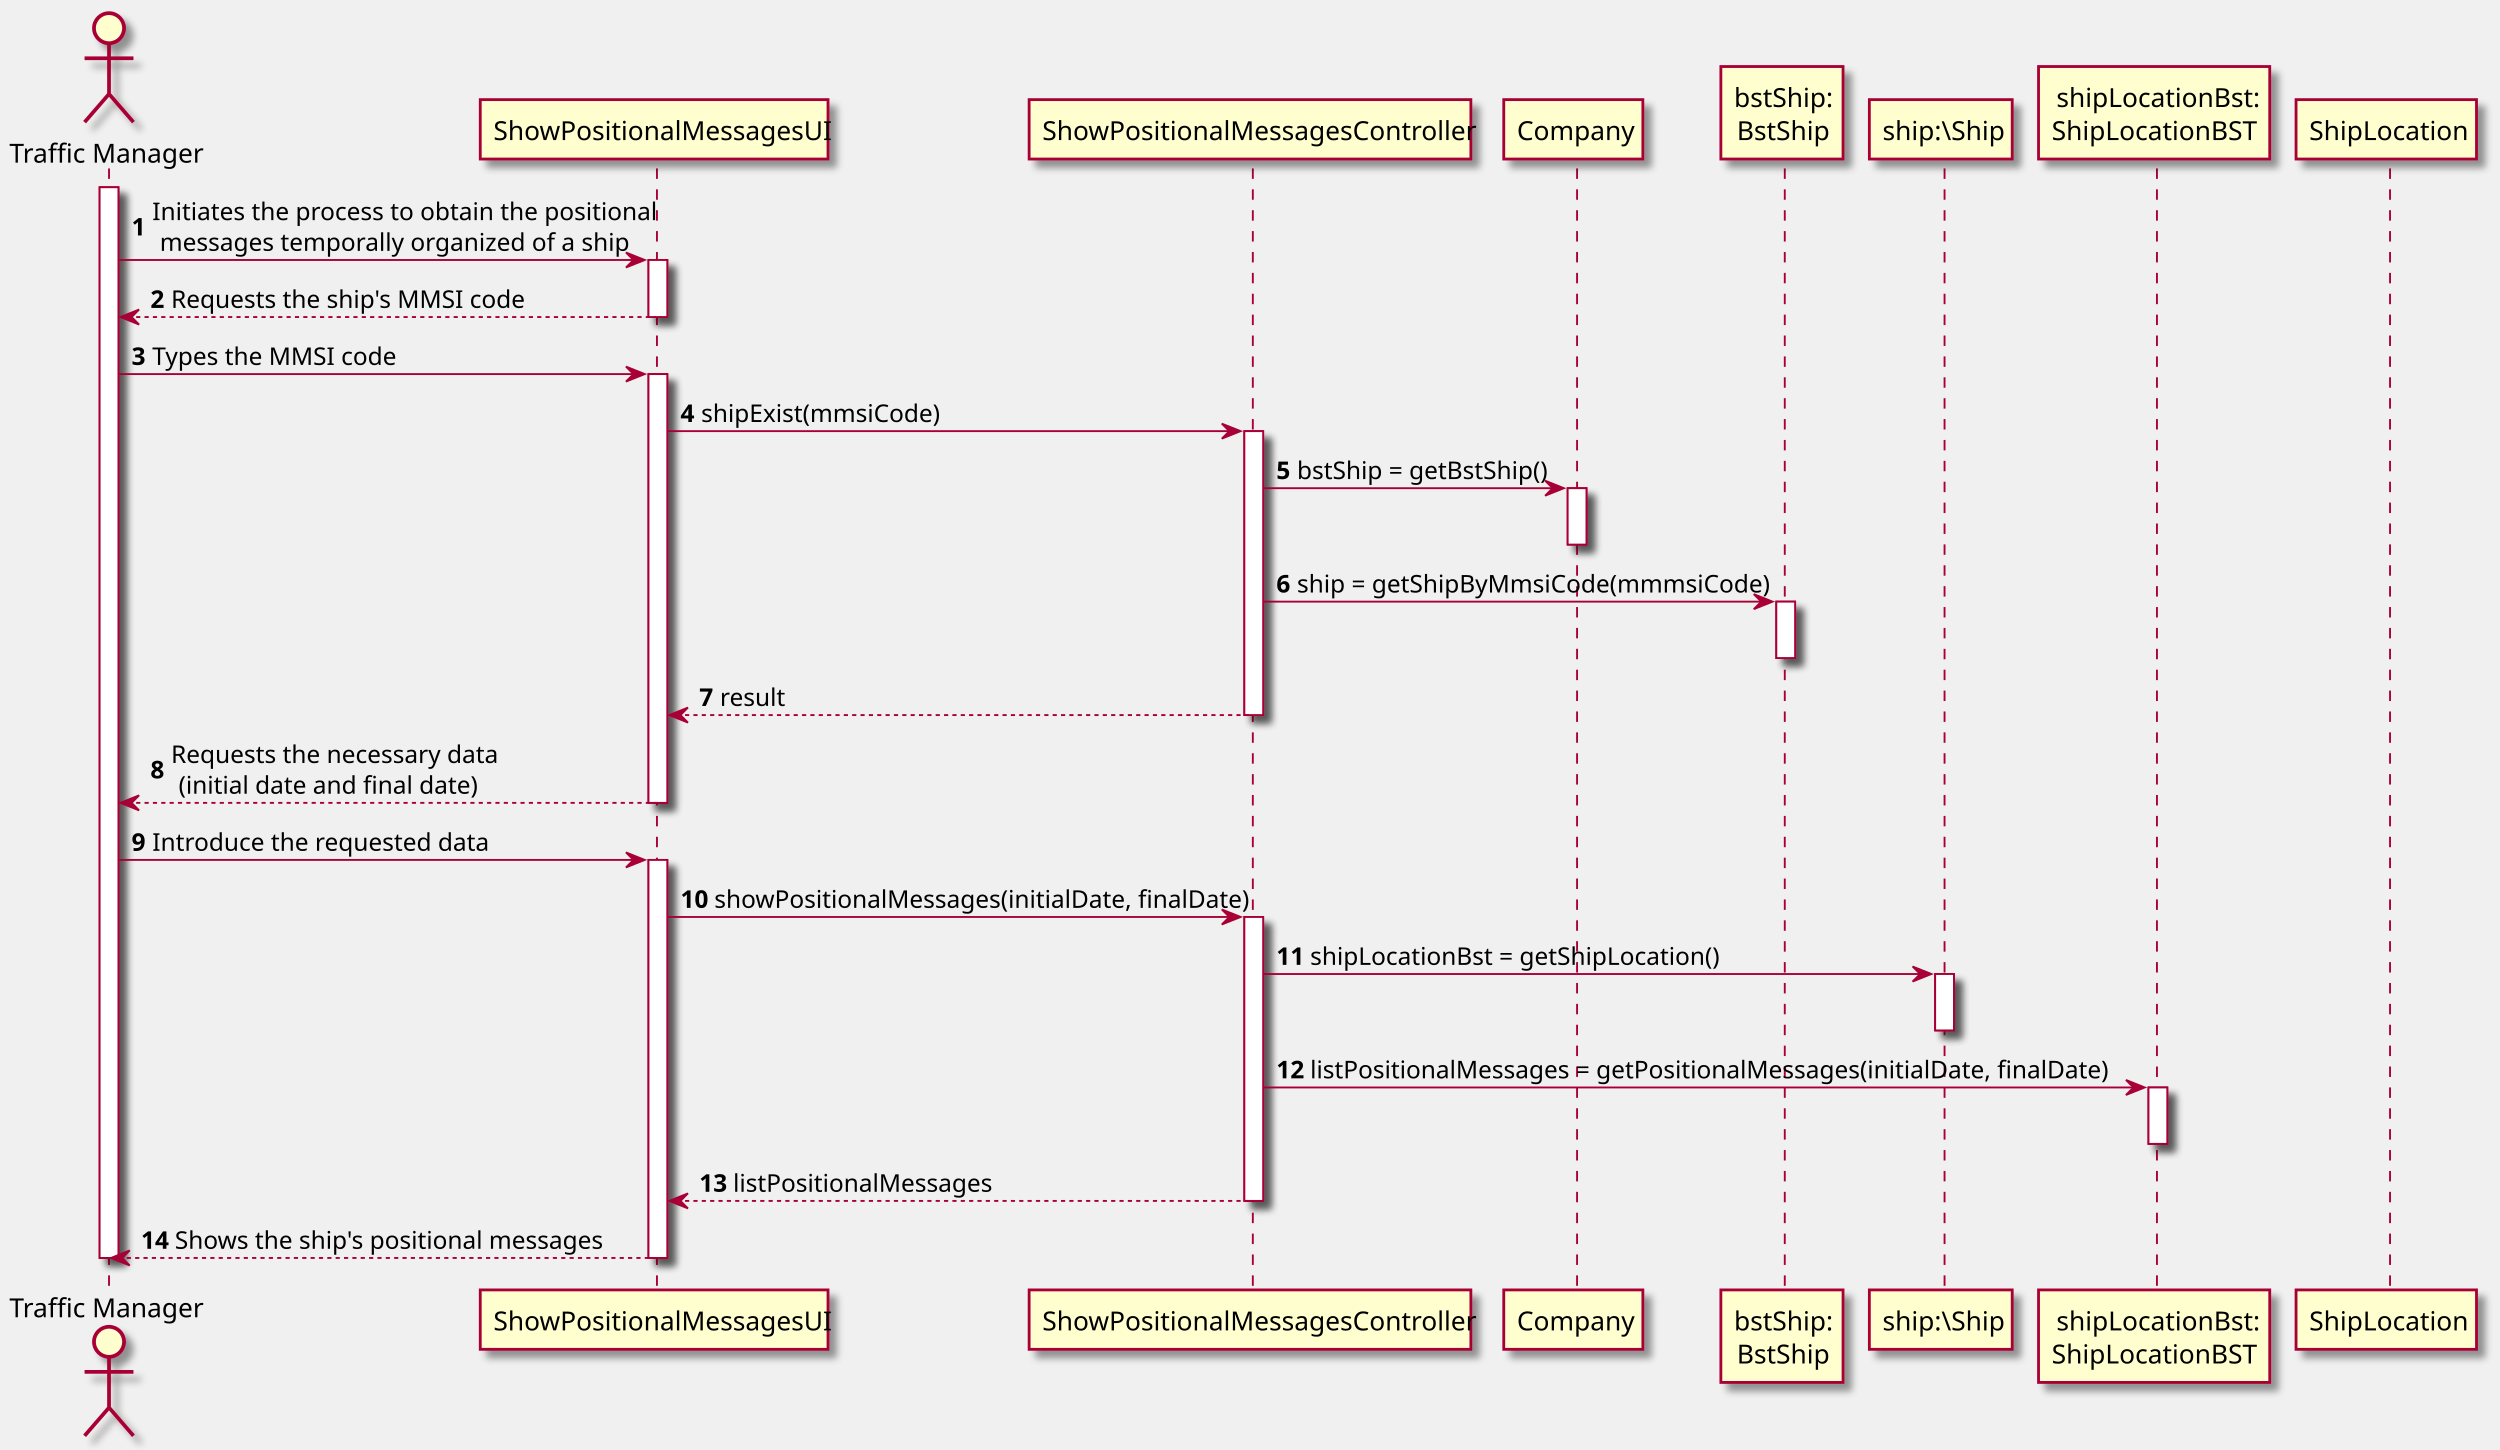
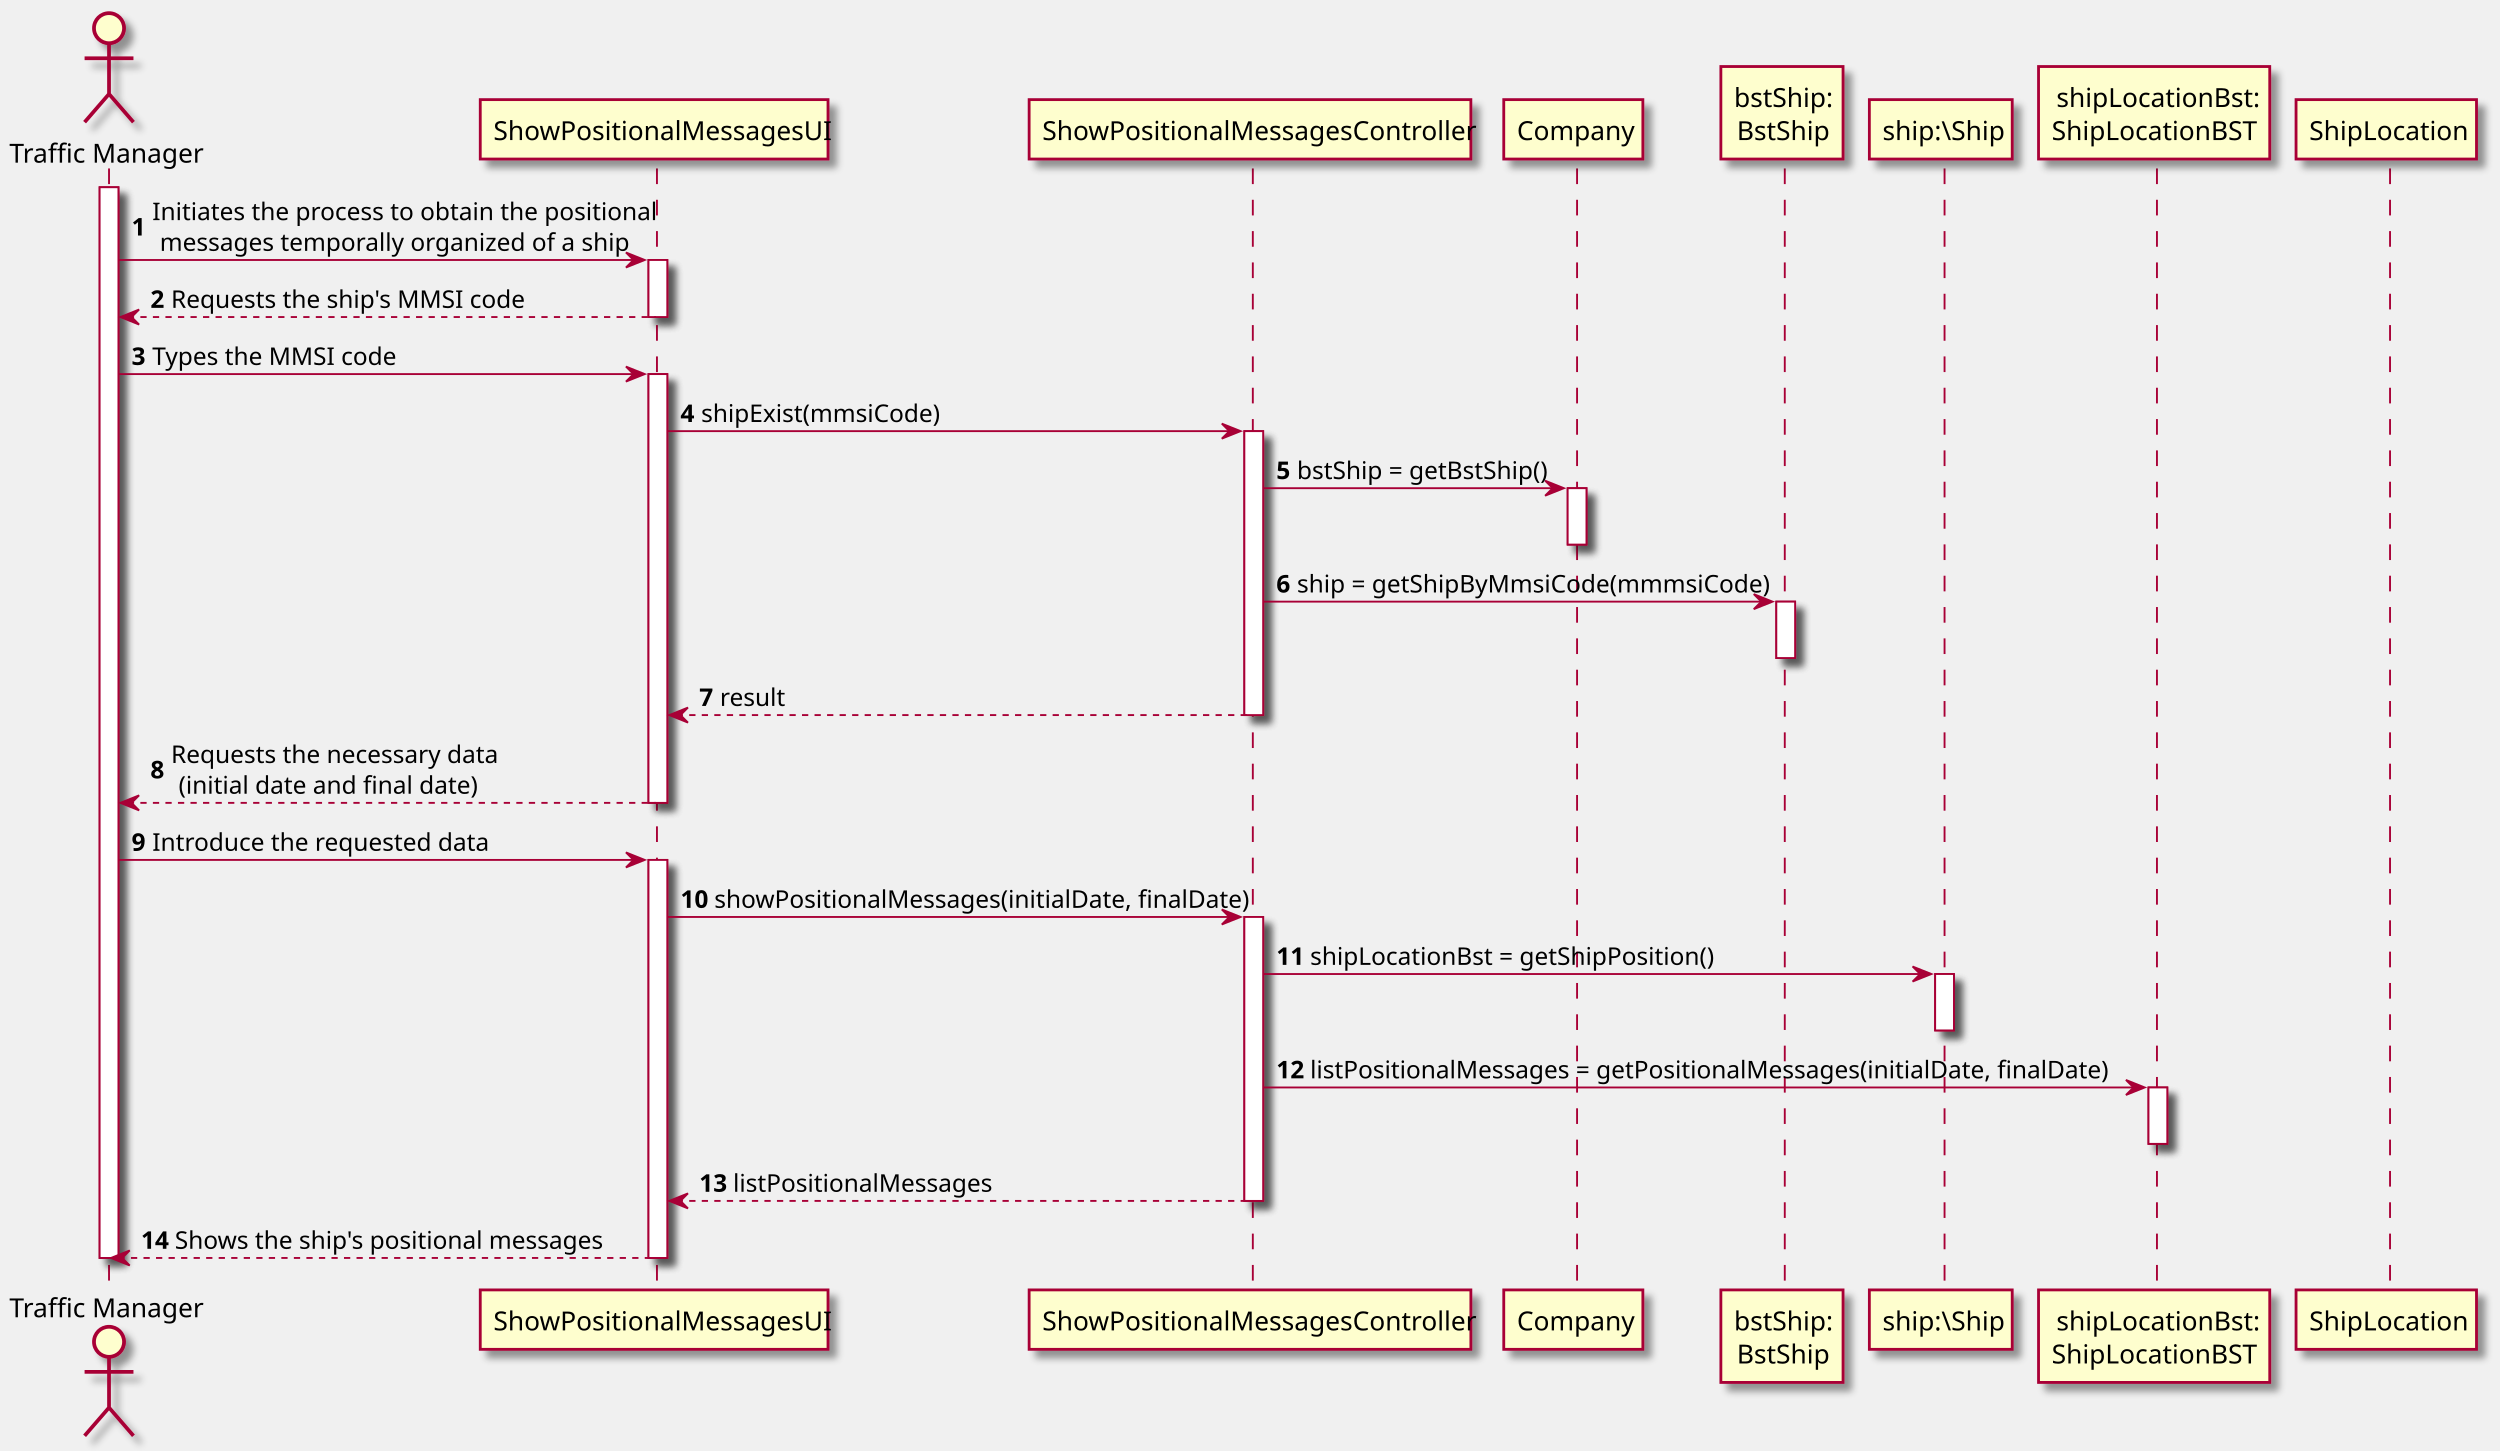
- <svg xmlns="http://www.w3.org/2000/svg" contentScriptType="application/ecmascript" contentStyleType="text/css" height="694.8px" preserveAspectRatio="none" style="width:1197px;height:694px;" version="1.1" viewBox="0 0 1197 694" width="1197.9px" zoomAndPan="magnify">
+ <svg xmlns="http://www.w3.org/2000/svg" contentScriptType="application/ecmascript" contentStyleType="text/css" height="463.2px" preserveAspectRatio="none" style="width:798px;height:463px;" version="1.1" viewBox="0 0 798 463" width="798.6px" zoomAndPan="magnify">
  <defs>
-     <filter height="300%" id="f1u9luualsua3f" width="300%" x="-1" y="-1">
-       <feGaussianBlur result="blurOut" stdDeviation="1.8" />
+     <filter height="300%" id="fjctbtsim6bz" width="300%" x="-1" y="-1">
+       <feGaussianBlur result="blurOut" stdDeviation="1.2" />
      <feColorMatrix in="blurOut" result="blurOut2" type="matrix" values="0 0 0 0 0 0 0 0 0 0 0 0 0 0 0 0 0 0 .4 0" />
-       <feOffset dx="3.6" dy="3.6" in="blurOut2" result="blurOut3" />
+       <feOffset dx="2.4" dy="2.4" in="blurOut2" result="blurOut3" />
      <feBlend in="SourceGraphic" in2="blurOut3" mode="normal" />
    </filter>
  </defs>
  <g>
-     <rect fill="#FFFFFF" filter="url(#f1u9luualsua3f)" height="512.663" style="stroke:#A80036;stroke-width:0.9;" width="9" x="47.7" y="89.648" />
-     <rect fill="#FFFFFF" filter="url(#f1u9luualsua3f)" height="27.316" style="stroke:#A80036;stroke-width:0.9;" width="9" x="310.5" y="124.481" />
-     <rect fill="#FFFFFF" filter="url(#f1u9luualsua3f)" height="205.298" style="stroke:#A80036;stroke-width:0.9;" width="9" x="310.5" y="179.114" />
-     <rect fill="#FFFFFF" filter="url(#f1u9luualsua3f)" height="190.582" style="stroke:#A80036;stroke-width:0.9;" width="9" x="310.5" y="411.729" />
-     <rect fill="#FFFFFF" filter="url(#f1u9luualsua3f)" height="135.949" style="stroke:#A80036;stroke-width:0.9;" width="9" x="595.8" y="206.43" />
-     <rect fill="#FFFFFF" filter="url(#f1u9luualsua3f)" height="135.949" style="stroke:#A80036;stroke-width:0.9;" width="9" x="595.8" y="439.045" />
-     <rect fill="#FFFFFF" filter="url(#f1u9luualsua3f)" height="27" style="stroke:#A80036;stroke-width:0.9;" width="9" x="750.6" y="233.747" />
-     <rect fill="#FFFFFF" filter="url(#f1u9luualsua3f)" height="27" style="stroke:#A80036;stroke-width:0.9;" width="9" x="850.5" y="288.063" />
-     <rect fill="#FFFFFF" filter="url(#f1u9luualsua3f)" height="27" style="stroke:#A80036;stroke-width:0.9;" width="9" x="926.55" y="466.362" />
-     <rect fill="#FFFFFF" filter="url(#f1u9luualsua3f)" height="27" style="stroke:#A80036;stroke-width:0.9;" width="9" x="1028.7" y="520.678" />
-     <line style="stroke:#A80036;stroke-width:0.9;stroke-dasharray:5.0,5.0;" x1="52.2" x2="52.2" y1="80.648" y2="618.511" />
-     <line style="stroke:#A80036;stroke-width:0.9;stroke-dasharray:5.0,5.0;" x1="314.55" x2="314.55" y1="80.648" y2="618.511" />
-     <line style="stroke:#A80036;stroke-width:0.9;stroke-dasharray:5.0,5.0;" x1="599.85" x2="599.85" y1="80.648" y2="618.511" />
-     <line style="stroke:#A80036;stroke-width:0.9;stroke-dasharray:5.0,5.0;" x1="755.1" x2="755.1" y1="80.648" y2="618.511" />
-     <line style="stroke:#A80036;stroke-width:0.9;stroke-dasharray:5.0,5.0;" x1="854.55" x2="854.55" y1="80.648" y2="618.511" />
-     <line style="stroke:#A80036;stroke-width:0.9;stroke-dasharray:5.0,5.0;" x1="931.05" x2="931.05" y1="80.648" y2="618.511" />
-     <line style="stroke:#A80036;stroke-width:0.9;stroke-dasharray:5.0,5.0;" x1="1032.75" x2="1032.75" y1="80.648" y2="618.511" />
-     <line style="stroke:#A80036;stroke-width:0.9;stroke-dasharray:5.0,5.0;" x1="1144.35" x2="1144.35" y1="80.648" y2="618.511" />
-     <text fill="#000000" font-family="sans-serif" font-size="12.6" lengthAdjust="spacing" textLength="90" x="4.5" y="77.88">Traffic Manager</text>
-     <ellipse cx="52.2" cy="13.5" fill="#FEFECE" filter="url(#f1u9luualsua3f)" rx="7.2" ry="7.2" style="stroke:#A80036;stroke-width:1.8;" />
-     <path d="M52.2,20.7 L52.2,45 M40.5,27.9 L63.9,27.9 M52.2,45 L40.5,58.5 M52.2,45 L63.9,58.5 " fill="none" filter="url(#f1u9luualsua3f)" style="stroke:#A80036;stroke-width:1.8;" />
-     <text fill="#000000" font-family="sans-serif" font-size="12.6" lengthAdjust="spacing" textLength="90" x="4.5" y="630.691">Traffic Manager</text>
-     <ellipse cx="52.2" cy="642.459" fill="#FEFECE" filter="url(#f1u9luualsua3f)" rx="7.2" ry="7.2" style="stroke:#A80036;stroke-width:1.8;" />
-     <path d="M52.2,649.659 L52.2,673.959 M40.5,656.859 L63.9,656.859 M52.2,673.959 L40.5,687.459 M52.2,673.959 L63.9,687.459 " fill="none" filter="url(#f1u9luualsua3f)" style="stroke:#A80036;stroke-width:1.8;" />
-     <rect fill="#FEFECE" filter="url(#f1u9luualsua3f)" height="28.448" style="stroke:#A80036;stroke-width:1.35;" width="166.5" x="229.95" y="47.7" />
-     <text fill="#000000" font-family="sans-serif" font-size="12.6" lengthAdjust="spacing" textLength="153.9" x="236.25" y="67.08">ShowPositionalMessagesUI</text>
-     <rect fill="#FEFECE" filter="url(#f1u9luualsua3f)" height="28.448" style="stroke:#A80036;stroke-width:1.35;" width="166.5" x="229.95" y="617.611" />
-     <text fill="#000000" font-family="sans-serif" font-size="12.6" lengthAdjust="spacing" textLength="153.9" x="236.25" y="636.991">ShowPositionalMessagesUI</text>
-     <rect fill="#FEFECE" filter="url(#f1u9luualsua3f)" height="28.448" style="stroke:#A80036;stroke-width:1.35;" width="211.5" x="492.75" y="47.7" />
-     <text fill="#000000" font-family="sans-serif" font-size="12.6" lengthAdjust="spacing" textLength="198.9" x="499.05" y="67.08">ShowPositionalMessagesController</text>
-     <rect fill="#FEFECE" filter="url(#f1u9luualsua3f)" height="28.448" style="stroke:#A80036;stroke-width:1.35;" width="211.5" x="492.75" y="617.611" />
-     <text fill="#000000" font-family="sans-serif" font-size="12.6" lengthAdjust="spacing" textLength="198.9" x="499.05" y="636.991">ShowPositionalMessagesController</text>
-     <rect fill="#FEFECE" filter="url(#f1u9luualsua3f)" height="28.448" style="stroke:#A80036;stroke-width:1.35;" width="66.6" x="720" y="47.7" />
-     <text fill="#000000" font-family="sans-serif" font-size="12.6" lengthAdjust="spacing" textLength="54" x="726.3" y="67.08">Company</text>
-     <rect fill="#FEFECE" filter="url(#f1u9luualsua3f)" height="28.448" style="stroke:#A80036;stroke-width:1.35;" width="66.6" x="720" y="617.611" />
-     <text fill="#000000" font-family="sans-serif" font-size="12.6" lengthAdjust="spacing" textLength="54" x="726.3" y="636.991">Company</text>
-     <rect fill="#FEFECE" filter="url(#f1u9luualsua3f)" height="44.297" style="stroke:#A80036;stroke-width:1.35;" width="58.5" x="823.95" y="31.852" />
-     <text fill="#000000" font-family="sans-serif" font-size="12.6" lengthAdjust="spacing" textLength="45.9" x="830.25" y="51.231">bstShip:</text>
-     <text fill="#000000" font-family="sans-serif" font-size="12.6" lengthAdjust="spacing" textLength="43.2" x="831.6" y="67.08">BstShip</text>
-     <rect fill="#FEFECE" filter="url(#f1u9luualsua3f)" height="44.297" style="stroke:#A80036;stroke-width:1.35;" width="58.5" x="823.95" y="617.611" />
-     <text fill="#000000" font-family="sans-serif" font-size="12.6" lengthAdjust="spacing" textLength="45.9" x="830.25" y="636.991">bstShip:</text>
-     <text fill="#000000" font-family="sans-serif" font-size="12.6" lengthAdjust="spacing" textLength="43.2" x="831.6" y="652.839">BstShip</text>
-     <rect fill="#FEFECE" filter="url(#f1u9luualsua3f)" height="28.448" style="stroke:#A80036;stroke-width:1.35;" width="68.4" x="895.05" y="47.7" />
-     <text fill="#000000" font-family="sans-serif" font-size="12.6" lengthAdjust="spacing" textLength="55.8" x="901.35" y="67.08">ship:\Ship</text>
-     <rect fill="#FEFECE" filter="url(#f1u9luualsua3f)" height="28.448" style="stroke:#A80036;stroke-width:1.35;" width="68.4" x="895.05" y="617.611" />
-     <text fill="#000000" font-family="sans-serif" font-size="12.6" lengthAdjust="spacing" textLength="55.8" x="901.35" y="636.991">ship:\Ship</text>
-     <rect fill="#FEFECE" filter="url(#f1u9luualsua3f)" height="44.297" style="stroke:#A80036;stroke-width:1.35;" width="110.7" x="976.05" y="31.852" />
-     <text fill="#000000" font-family="sans-serif" font-size="12.6" lengthAdjust="spacing" textLength="93.6" x="984.6" y="51.231">shipLocationBst:</text>
-     <text fill="#000000" font-family="sans-serif" font-size="12.6" lengthAdjust="spacing" textLength="98.1" x="982.35" y="67.08">ShipLocationBST</text>
-     <rect fill="#FEFECE" filter="url(#f1u9luualsua3f)" height="44.297" style="stroke:#A80036;stroke-width:1.35;" width="110.7" x="976.05" y="617.611" />
-     <text fill="#000000" font-family="sans-serif" font-size="12.6" lengthAdjust="spacing" textLength="93.6" x="984.6" y="636.991">shipLocationBst:</text>
-     <text fill="#000000" font-family="sans-serif" font-size="12.6" lengthAdjust="spacing" textLength="98.1" x="982.35" y="652.839">ShipLocationBST</text>
-     <rect fill="#FEFECE" filter="url(#f1u9luualsua3f)" height="28.448" style="stroke:#A80036;stroke-width:1.35;" width="86.4" x="1099.35" y="47.7" />
-     <text fill="#000000" font-family="sans-serif" font-size="12.6" lengthAdjust="spacing" textLength="73.8" x="1105.65" y="67.08">ShipLocation</text>
-     <rect fill="#FEFECE" filter="url(#f1u9luualsua3f)" height="28.448" style="stroke:#A80036;stroke-width:1.35;" width="86.4" x="1099.35" y="617.611" />
-     <text fill="#000000" font-family="sans-serif" font-size="12.6" lengthAdjust="spacing" textLength="73.8" x="1105.65" y="636.991">ShipLocation</text>
-     <rect fill="#FFFFFF" filter="url(#f1u9luualsua3f)" height="512.663" style="stroke:#A80036;stroke-width:0.9;" width="9" x="47.7" y="89.648" />
-     <rect fill="#FFFFFF" filter="url(#f1u9luualsua3f)" height="27.316" style="stroke:#A80036;stroke-width:0.9;" width="9" x="310.5" y="124.481" />
-     <rect fill="#FFFFFF" filter="url(#f1u9luualsua3f)" height="205.298" style="stroke:#A80036;stroke-width:0.9;" width="9" x="310.5" y="179.114" />
-     <rect fill="#FFFFFF" filter="url(#f1u9luualsua3f)" height="190.582" style="stroke:#A80036;stroke-width:0.9;" width="9" x="310.5" y="411.729" />
-     <rect fill="#FFFFFF" filter="url(#f1u9luualsua3f)" height="135.949" style="stroke:#A80036;stroke-width:0.9;" width="9" x="595.8" y="206.43" />
-     <rect fill="#FFFFFF" filter="url(#f1u9luualsua3f)" height="135.949" style="stroke:#A80036;stroke-width:0.9;" width="9" x="595.8" y="439.045" />
-     <rect fill="#FFFFFF" filter="url(#f1u9luualsua3f)" height="27" style="stroke:#A80036;stroke-width:0.9;" width="9" x="750.6" y="233.747" />
-     <rect fill="#FFFFFF" filter="url(#f1u9luualsua3f)" height="27" style="stroke:#A80036;stroke-width:0.9;" width="9" x="850.5" y="288.063" />
-     <rect fill="#FFFFFF" filter="url(#f1u9luualsua3f)" height="27" style="stroke:#A80036;stroke-width:0.9;" width="9" x="926.55" y="466.362" />
-     <rect fill="#FFFFFF" filter="url(#f1u9luualsua3f)" height="27" style="stroke:#A80036;stroke-width:0.9;" width="9" x="1028.7" y="520.678" />
-     <polygon fill="#A80036" points="299.7,120.881,308.7,124.481,299.7,128.081,303.3,124.481" style="stroke:#A80036;stroke-width:0.9;" />
-     <line style="stroke:#A80036;stroke-width:0.9;" x1="56.7" x2="305.1" y1="124.481" y2="124.481" />
-     <text fill="#000000" font-family="sans-serif" font-size="11.7" font-weight="bold" lengthAdjust="spacing" textLength="6.3" x="63" y="112.752">1</text>
-     <text fill="#000000" font-family="sans-serif" font-size="11.7" lengthAdjust="spacing" textLength="226.8" x="72.9" y="105.394">Initiates the process to obtain the positional</text>
-     <text fill="#000000" font-family="sans-serif" font-size="11.7" lengthAdjust="spacing" textLength="213.3" x="76.5" y="120.11">messages temporally organized of a ship</text>
-     <polygon fill="#A80036" points="66.6,148.198,57.6,151.798,66.6,155.398,63,151.798" style="stroke:#A80036;stroke-width:0.9;" />
-     <line style="stroke:#A80036;stroke-width:0.9;stroke-dasharray:2.0,2.0;" x1="61.2" x2="314.1" y1="151.798" y2="151.798" />
-     <text fill="#000000" font-family="sans-serif" font-size="11.7" font-weight="bold" lengthAdjust="spacing" textLength="6.3" x="72" y="147.427">2</text>
-     <text fill="#000000" font-family="sans-serif" font-size="11.7" lengthAdjust="spacing" textLength="165.6" x="81.9" y="147.427">Requests the ship's MMSI code</text>
-     <polygon fill="#A80036" points="299.7,175.514,308.7,179.114,299.7,182.714,303.3,179.114" style="stroke:#A80036;stroke-width:0.9;" />
-     <line style="stroke:#A80036;stroke-width:0.9;" x1="56.7" x2="305.1" y1="179.114" y2="179.114" />
-     <text fill="#000000" font-family="sans-serif" font-size="11.7" font-weight="bold" lengthAdjust="spacing" textLength="6.3" x="63" y="174.743">3</text>
-     <text fill="#000000" font-family="sans-serif" font-size="11.7" lengthAdjust="spacing" textLength="114.3" x="72.9" y="174.743">Types the MMSI code</text>
-     <polygon fill="#A80036" points="585,202.831,594,206.43,585,210.03,588.6,206.43" style="stroke:#A80036;stroke-width:0.9;" />
-     <line style="stroke:#A80036;stroke-width:0.9;" x1="319.5" x2="590.4" y1="206.43" y2="206.43" />
-     <text fill="#000000" font-family="sans-serif" font-size="11.7" font-weight="bold" lengthAdjust="spacing" textLength="6.3" x="325.8" y="202.06">4</text>
-     <text fill="#000000" font-family="sans-serif" font-size="11.7" lengthAdjust="spacing" textLength="111.6" x="335.7" y="202.06">shipExist(mmsiCode)</text>
-     <polygon fill="#A80036" points="739.8,230.147,748.8,233.747,739.8,237.347,743.4,233.747" style="stroke:#A80036;stroke-width:0.9;" />
-     <line style="stroke:#A80036;stroke-width:0.9;" x1="604.8" x2="745.2" y1="233.747" y2="233.747" />
-     <text fill="#000000" font-family="sans-serif" font-size="11.7" font-weight="bold" lengthAdjust="spacing" textLength="6.3" x="611.1" y="229.376">5</text>
-     <text fill="#000000" font-family="sans-serif" font-size="11.7" lengthAdjust="spacing" textLength="118.8" x="621" y="229.376">bstShip = getBstShip()</text>
-     <polygon fill="#A80036" points="839.7,284.463,848.7,288.063,839.7,291.663,843.3,288.063" style="stroke:#A80036;stroke-width:0.9;" />
-     <line style="stroke:#A80036;stroke-width:0.9;" x1="604.8" x2="845.1" y1="288.063" y2="288.063" />
-     <text fill="#000000" font-family="sans-serif" font-size="11.7" font-weight="bold" lengthAdjust="spacing" textLength="6.3" x="611.1" y="283.692">6</text>
-     <text fill="#000000" font-family="sans-serif" font-size="11.7" lengthAdjust="spacing" textLength="218.7" x="621" y="283.692">ship = getShipByMmsiCode(mmmsiCode)</text>
-     <polygon fill="#A80036" points="329.4,338.78,320.4,342.38,329.4,345.98,325.8,342.38" style="stroke:#A80036;stroke-width:0.9;" />
-     <line style="stroke:#A80036;stroke-width:0.9;stroke-dasharray:2.0,2.0;" x1="324" x2="599.4" y1="342.38" y2="342.38" />
-     <text fill="#000000" font-family="sans-serif" font-size="11.7" font-weight="bold" lengthAdjust="spacing" textLength="6.3" x="334.8" y="338.009">7</text>
-     <text fill="#000000" font-family="sans-serif" font-size="11.7" lengthAdjust="spacing" textLength="28.8" x="344.7" y="338.009">result</text>
-     <polygon fill="#A80036" points="66.6,380.812,57.6,384.413,66.6,388.012,63,384.413" style="stroke:#A80036;stroke-width:0.9;" />
-     <line style="stroke:#A80036;stroke-width:0.9;stroke-dasharray:2.0,2.0;" x1="61.2" x2="314.1" y1="384.413" y2="384.413" />
-     <text fill="#000000" font-family="sans-serif" font-size="11.7" font-weight="bold" lengthAdjust="spacing" textLength="6.3" x="72" y="372.683">8</text>
-     <text fill="#000000" font-family="sans-serif" font-size="11.7" lengthAdjust="spacing" textLength="153" x="81.9" y="365.325">Requests the necessary data</text>
-     <text fill="#000000" font-family="sans-serif" font-size="11.7" lengthAdjust="spacing" textLength="133.2" x="85.5" y="380.042">(initial date and final date)</text>
-     <polygon fill="#A80036" points="299.7,408.129,308.7,411.729,299.7,415.329,303.3,411.729" style="stroke:#A80036;stroke-width:0.9;" />
-     <line style="stroke:#A80036;stroke-width:0.9;" x1="56.7" x2="305.1" y1="411.729" y2="411.729" />
-     <text fill="#000000" font-family="sans-serif" font-size="11.7" font-weight="bold" lengthAdjust="spacing" textLength="6.3" x="63" y="407.358">9</text>
-     <text fill="#000000" font-family="sans-serif" font-size="11.7" lengthAdjust="spacing" textLength="148.5" x="72.9" y="407.358">Introduce the requested data</text>
-     <polygon fill="#A80036" points="585,435.445,594,439.045,585,442.645,588.6,439.045" style="stroke:#A80036;stroke-width:0.9;" />
-     <line style="stroke:#A80036;stroke-width:0.9;" x1="319.5" x2="590.4" y1="439.045" y2="439.045" />
-     <text fill="#000000" font-family="sans-serif" font-size="11.7" font-weight="bold" lengthAdjust="spacing" textLength="12.6" x="325.8" y="434.675">10</text>
-     <text fill="#000000" font-family="sans-serif" font-size="11.7" lengthAdjust="spacing" textLength="243" x="342" y="434.675">showPositionalMessages(initialDate, finalDate)</text>
-     <polygon fill="#A80036" points="915.75,462.762,924.75,466.362,915.75,469.962,919.35,466.362" style="stroke:#A80036;stroke-width:0.9;" />
-     <line style="stroke:#A80036;stroke-width:0.9;" x1="604.8" x2="921.15" y1="466.362" y2="466.362" />
-     <text fill="#000000" font-family="sans-serif" font-size="11.7" font-weight="bold" lengthAdjust="spacing" textLength="12.6" x="611.1" y="461.991">11</text>
-     <text fill="#000000" font-family="sans-serif" font-size="11.7" lengthAdjust="spacing" textLength="189" x="627.3" y="461.991">shipLocationBst = getShipLocation()</text>
-     <polygon fill="#A80036" points="1017.9,517.078,1026.9,520.678,1017.9,524.278,1021.5,520.678" style="stroke:#A80036;stroke-width:0.9;" />
-     <line style="stroke:#A80036;stroke-width:0.9;" x1="604.8" x2="1023.3" y1="520.678" y2="520.678" />
-     <text fill="#000000" font-family="sans-serif" font-size="11.7" font-weight="bold" lengthAdjust="spacing" textLength="12.6" x="611.1" y="516.307">12</text>
-     <text fill="#000000" font-family="sans-serif" font-size="11.7" lengthAdjust="spacing" textLength="367.2" x="627.3" y="516.307">listPositionalMessages = getPositionalMessages(initialDate, finalDate)</text>
-     <polygon fill="#A80036" points="329.4,571.394,320.4,574.995,329.4,578.595,325.8,574.995" style="stroke:#A80036;stroke-width:0.9;" />
-     <line style="stroke:#A80036;stroke-width:0.9;stroke-dasharray:2.0,2.0;" x1="324" x2="599.4" y1="574.995" y2="574.995" />
-     <text fill="#000000" font-family="sans-serif" font-size="11.7" font-weight="bold" lengthAdjust="spacing" textLength="12.6" x="334.8" y="570.624">13</text>
-     <text fill="#000000" font-family="sans-serif" font-size="11.7" lengthAdjust="spacing" textLength="120.6" x="351" y="570.624">listPositionalMessages</text>
-     <polygon fill="#A80036" points="62.1,598.711,53.1,602.311,62.1,605.911,58.5,602.311" style="stroke:#A80036;stroke-width:0.9;" />
-     <line style="stroke:#A80036;stroke-width:0.9;stroke-dasharray:2.0,2.0;" x1="56.7" x2="314.1" y1="602.311" y2="602.311" />
-     <text fill="#000000" font-family="sans-serif" font-size="11.7" font-weight="bold" lengthAdjust="spacing" textLength="12.6" x="67.5" y="597.94">14</text>
-     <text fill="#000000" font-family="sans-serif" font-size="11.7" lengthAdjust="spacing" textLength="198.9" x="83.7" y="597.94">Shows the ship's positional messages</text>
+     <rect fill="#FFFFFF" filter="url(#fjctbtsim6bz)" height="341.775" style="stroke:#A80036;stroke-width:0.6;" width="6" x="31.8" y="59.766" />
+     <rect fill="#FFFFFF" filter="url(#fjctbtsim6bz)" height="18.211" style="stroke:#A80036;stroke-width:0.6;" width="6" x="207" y="82.987" />
+     <rect fill="#FFFFFF" filter="url(#fjctbtsim6bz)" height="136.866" style="stroke:#A80036;stroke-width:0.6;" width="6" x="207" y="119.409" />
+     <rect fill="#FFFFFF" filter="url(#fjctbtsim6bz)" height="127.055" style="stroke:#A80036;stroke-width:0.6;" width="6" x="207" y="274.486" />
+     <rect fill="#FFFFFF" filter="url(#fjctbtsim6bz)" height="90.633" style="stroke:#A80036;stroke-width:0.6;" width="6" x="397.2" y="137.62" />
+     <rect fill="#FFFFFF" filter="url(#fjctbtsim6bz)" height="90.633" style="stroke:#A80036;stroke-width:0.6;" width="6" x="397.2" y="292.697" />
+     <rect fill="#FFFFFF" filter="url(#fjctbtsim6bz)" height="18" style="stroke:#A80036;stroke-width:0.6;" width="6" x="500.4" y="155.831" />
+     <rect fill="#FFFFFF" filter="url(#fjctbtsim6bz)" height="18" style="stroke:#A80036;stroke-width:0.6;" width="6" x="567" y="192.042" />
+     <rect fill="#FFFFFF" filter="url(#fjctbtsim6bz)" height="18" style="stroke:#A80036;stroke-width:0.6;" width="6" x="617.7" y="310.908" />
+     <rect fill="#FFFFFF" filter="url(#fjctbtsim6bz)" height="18" style="stroke:#A80036;stroke-width:0.6;" width="6" x="685.8" y="347.119" />
+     <line style="stroke:#A80036;stroke-width:0.6;stroke-dasharray:5.0,5.0;" x1="34.8" x2="34.8" y1="53.766" y2="412.341" />
+     <line style="stroke:#A80036;stroke-width:0.6;stroke-dasharray:5.0,5.0;" x1="209.7" x2="209.7" y1="53.766" y2="412.341" />
+     <line style="stroke:#A80036;stroke-width:0.6;stroke-dasharray:5.0,5.0;" x1="399.9" x2="399.9" y1="53.766" y2="412.341" />
+     <line style="stroke:#A80036;stroke-width:0.6;stroke-dasharray:5.0,5.0;" x1="503.4" x2="503.4" y1="53.766" y2="412.341" />
+     <line style="stroke:#A80036;stroke-width:0.6;stroke-dasharray:5.0,5.0;" x1="569.7" x2="569.7" y1="53.766" y2="412.341" />
+     <line style="stroke:#A80036;stroke-width:0.6;stroke-dasharray:5.0,5.0;" x1="620.7" x2="620.7" y1="53.766" y2="412.341" />
+     <line style="stroke:#A80036;stroke-width:0.6;stroke-dasharray:5.0,5.0;" x1="688.5" x2="688.5" y1="53.766" y2="412.341" />
+     <line style="stroke:#A80036;stroke-width:0.6;stroke-dasharray:5.0,5.0;" x1="762.9" x2="762.9" y1="53.766" y2="412.341" />
+     <text fill="#000000" font-family="sans-serif" font-size="8.4" lengthAdjust="spacing" textLength="60" x="3" y="51.92">Traffic Manager</text>
+     <ellipse cx="34.8" cy="9" fill="#FEFECE" filter="url(#fjctbtsim6bz)" rx="4.8" ry="4.8" style="stroke:#A80036;stroke-width:1.2;" />
+     <path d="M34.8,13.8 L34.8,30 M27,18.6 L42.6,18.6 M34.8,30 L27,39 M34.8,30 L42.6,39 " fill="none" filter="url(#fjctbtsim6bz)" style="stroke:#A80036;stroke-width:1.2;" />
+     <text fill="#000000" font-family="sans-serif" font-size="8.4" lengthAdjust="spacing" textLength="60" x="3" y="420.461">Traffic Manager</text>
+     <ellipse cx="34.8" cy="428.306" fill="#FEFECE" filter="url(#fjctbtsim6bz)" rx="4.8" ry="4.8" style="stroke:#A80036;stroke-width:1.2;" />
+     <path d="M34.8,433.106 L34.8,449.306 M27,437.906 L42.6,437.906 M34.8,449.306 L27,458.306 M34.8,449.306 L42.6,458.306 " fill="none" filter="url(#fjctbtsim6bz)" style="stroke:#A80036;stroke-width:1.2;" />
+     <rect fill="#FEFECE" filter="url(#fjctbtsim6bz)" height="18.966" style="stroke:#A80036;stroke-width:0.9;" width="111" x="153.3" y="31.8" />
+     <text fill="#000000" font-family="sans-serif" font-size="8.4" lengthAdjust="spacing" textLength="102.6" x="157.5" y="44.72">ShowPositionalMessagesUI</text>
+     <rect fill="#FEFECE" filter="url(#fjctbtsim6bz)" height="18.966" style="stroke:#A80036;stroke-width:0.9;" width="111" x="153.3" y="411.741" />
+     <text fill="#000000" font-family="sans-serif" font-size="8.4" lengthAdjust="spacing" textLength="102.6" x="157.5" y="424.661">ShowPositionalMessagesUI</text>
+     <rect fill="#FEFECE" filter="url(#fjctbtsim6bz)" height="18.966" style="stroke:#A80036;stroke-width:0.9;" width="141" x="328.5" y="31.8" />
+     <text fill="#000000" font-family="sans-serif" font-size="8.4" lengthAdjust="spacing" textLength="132.6" x="332.7" y="44.72">ShowPositionalMessagesController</text>
+     <rect fill="#FEFECE" filter="url(#fjctbtsim6bz)" height="18.966" style="stroke:#A80036;stroke-width:0.9;" width="141" x="328.5" y="411.741" />
+     <text fill="#000000" font-family="sans-serif" font-size="8.4" lengthAdjust="spacing" textLength="132.6" x="332.7" y="424.661">ShowPositionalMessagesController</text>
+     <rect fill="#FEFECE" filter="url(#fjctbtsim6bz)" height="18.966" style="stroke:#A80036;stroke-width:0.9;" width="44.4" x="480" y="31.8" />
+     <text fill="#000000" font-family="sans-serif" font-size="8.4" lengthAdjust="spacing" textLength="36" x="484.2" y="44.72">Company</text>
+     <rect fill="#FEFECE" filter="url(#fjctbtsim6bz)" height="18.966" style="stroke:#A80036;stroke-width:0.9;" width="44.4" x="480" y="411.741" />
+     <text fill="#000000" font-family="sans-serif" font-size="8.4" lengthAdjust="spacing" textLength="36" x="484.2" y="424.661">Company</text>
+     <rect fill="#FEFECE" filter="url(#fjctbtsim6bz)" height="29.531" style="stroke:#A80036;stroke-width:0.9;" width="39" x="549.3" y="21.234" />
+     <text fill="#000000" font-family="sans-serif" font-size="8.4" lengthAdjust="spacing" textLength="30.6" x="553.5" y="34.154">bstShip:</text>
+     <text fill="#000000" font-family="sans-serif" font-size="8.4" lengthAdjust="spacing" textLength="28.8" x="554.4" y="44.72">BstShip</text>
+     <rect fill="#FEFECE" filter="url(#fjctbtsim6bz)" height="29.531" style="stroke:#A80036;stroke-width:0.9;" width="39" x="549.3" y="411.741" />
+     <text fill="#000000" font-family="sans-serif" font-size="8.4" lengthAdjust="spacing" textLength="30.6" x="553.5" y="424.661">bstShip:</text>
+     <text fill="#000000" font-family="sans-serif" font-size="8.4" lengthAdjust="spacing" textLength="28.8" x="554.4" y="435.226">BstShip</text>
+     <rect fill="#FEFECE" filter="url(#fjctbtsim6bz)" height="18.966" style="stroke:#A80036;stroke-width:0.9;" width="45.6" x="596.7" y="31.8" />
+     <text fill="#000000" font-family="sans-serif" font-size="8.4" lengthAdjust="spacing" textLength="37.2" x="600.9" y="44.72">ship:\Ship</text>
+     <rect fill="#FEFECE" filter="url(#fjctbtsim6bz)" height="18.966" style="stroke:#A80036;stroke-width:0.9;" width="45.6" x="596.7" y="411.741" />
+     <text fill="#000000" font-family="sans-serif" font-size="8.4" lengthAdjust="spacing" textLength="37.2" x="600.9" y="424.661">ship:\Ship</text>
+     <rect fill="#FEFECE" filter="url(#fjctbtsim6bz)" height="29.531" style="stroke:#A80036;stroke-width:0.9;" width="73.8" x="650.7" y="21.234" />
+     <text fill="#000000" font-family="sans-serif" font-size="8.4" lengthAdjust="spacing" textLength="62.4" x="656.4" y="34.154">shipLocationBst:</text>
+     <text fill="#000000" font-family="sans-serif" font-size="8.4" lengthAdjust="spacing" textLength="65.4" x="654.9" y="44.72">ShipLocationBST</text>
+     <rect fill="#FEFECE" filter="url(#fjctbtsim6bz)" height="29.531" style="stroke:#A80036;stroke-width:0.9;" width="73.8" x="650.7" y="411.741" />
+     <text fill="#000000" font-family="sans-serif" font-size="8.4" lengthAdjust="spacing" textLength="62.4" x="656.4" y="424.661">shipLocationBst:</text>
+     <text fill="#000000" font-family="sans-serif" font-size="8.4" lengthAdjust="spacing" textLength="65.4" x="654.9" y="435.226">ShipLocationBST</text>
+     <rect fill="#FEFECE" filter="url(#fjctbtsim6bz)" height="18.966" style="stroke:#A80036;stroke-width:0.9;" width="57.6" x="732.9" y="31.8" />
+     <text fill="#000000" font-family="sans-serif" font-size="8.4" lengthAdjust="spacing" textLength="49.2" x="737.1" y="44.72">ShipLocation</text>
+     <rect fill="#FEFECE" filter="url(#fjctbtsim6bz)" height="18.966" style="stroke:#A80036;stroke-width:0.9;" width="57.6" x="732.9" y="411.741" />
+     <text fill="#000000" font-family="sans-serif" font-size="8.4" lengthAdjust="spacing" textLength="49.2" x="737.1" y="424.661">ShipLocation</text>
+     <rect fill="#FFFFFF" filter="url(#fjctbtsim6bz)" height="341.775" style="stroke:#A80036;stroke-width:0.6;" width="6" x="31.8" y="59.766" />
+     <rect fill="#FFFFFF" filter="url(#fjctbtsim6bz)" height="18.211" style="stroke:#A80036;stroke-width:0.6;" width="6" x="207" y="82.987" />
+     <rect fill="#FFFFFF" filter="url(#fjctbtsim6bz)" height="136.866" style="stroke:#A80036;stroke-width:0.6;" width="6" x="207" y="119.409" />
+     <rect fill="#FFFFFF" filter="url(#fjctbtsim6bz)" height="127.055" style="stroke:#A80036;stroke-width:0.6;" width="6" x="207" y="274.486" />
+     <rect fill="#FFFFFF" filter="url(#fjctbtsim6bz)" height="90.633" style="stroke:#A80036;stroke-width:0.6;" width="6" x="397.2" y="137.62" />
+     <rect fill="#FFFFFF" filter="url(#fjctbtsim6bz)" height="90.633" style="stroke:#A80036;stroke-width:0.6;" width="6" x="397.2" y="292.697" />
+     <rect fill="#FFFFFF" filter="url(#fjctbtsim6bz)" height="18" style="stroke:#A80036;stroke-width:0.6;" width="6" x="500.4" y="155.831" />
+     <rect fill="#FFFFFF" filter="url(#fjctbtsim6bz)" height="18" style="stroke:#A80036;stroke-width:0.6;" width="6" x="567" y="192.042" />
+     <rect fill="#FFFFFF" filter="url(#fjctbtsim6bz)" height="18" style="stroke:#A80036;stroke-width:0.6;" width="6" x="617.7" y="310.908" />
+     <rect fill="#FFFFFF" filter="url(#fjctbtsim6bz)" height="18" style="stroke:#A80036;stroke-width:0.6;" width="6" x="685.8" y="347.119" />
+     <polygon fill="#A80036" points="199.8,80.588,205.8,82.987,199.8,85.388,202.2,82.987" style="stroke:#A80036;stroke-width:0.6;" />
+     <line style="stroke:#A80036;stroke-width:0.6;" x1="37.8" x2="203.4" y1="82.987" y2="82.987" />
+     <text fill="#000000" font-family="sans-serif" font-size="7.8" font-weight="bold" lengthAdjust="spacing" textLength="4.2" x="42" y="75.168">1</text>
+     <text fill="#000000" font-family="sans-serif" font-size="7.8" lengthAdjust="spacing" textLength="151.2" x="48.6" y="70.263">Initiates the process to obtain the positional</text>
+     <text fill="#000000" font-family="sans-serif" font-size="7.8" lengthAdjust="spacing" textLength="142.2" x="51" y="80.074">messages temporally organized of a ship</text>
+     <polygon fill="#A80036" points="44.4,98.798,38.4,101.198,44.4,103.598,42,101.198" style="stroke:#A80036;stroke-width:0.6;" />
+     <line style="stroke:#A80036;stroke-width:0.6;stroke-dasharray:2.0,2.0;" x1="40.8" x2="209.4" y1="101.198" y2="101.198" />
+     <text fill="#000000" font-family="sans-serif" font-size="7.8" font-weight="bold" lengthAdjust="spacing" textLength="4.2" x="48" y="98.285">2</text>
+     <text fill="#000000" font-family="sans-serif" font-size="7.8" lengthAdjust="spacing" textLength="110.4" x="54.6" y="98.285">Requests the ship's MMSI code</text>
+     <polygon fill="#A80036" points="199.8,117.009,205.8,119.409,199.8,121.809,202.2,119.409" style="stroke:#A80036;stroke-width:0.6;" />
+     <line style="stroke:#A80036;stroke-width:0.6;" x1="37.8" x2="203.4" y1="119.409" y2="119.409" />
+     <text fill="#000000" font-family="sans-serif" font-size="7.8" font-weight="bold" lengthAdjust="spacing" textLength="4.2" x="42" y="116.496">3</text>
+     <text fill="#000000" font-family="sans-serif" font-size="7.8" lengthAdjust="spacing" textLength="76.2" x="48.6" y="116.496">Types the MMSI code</text>
+     <polygon fill="#A80036" points="390,135.22,396,137.62,390,140.02,392.4,137.62" style="stroke:#A80036;stroke-width:0.6;" />
+     <line style="stroke:#A80036;stroke-width:0.6;" x1="213" x2="393.6" y1="137.62" y2="137.62" />
+     <text fill="#000000" font-family="sans-serif" font-size="7.8" font-weight="bold" lengthAdjust="spacing" textLength="4.2" x="217.2" y="134.706">4</text>
+     <text fill="#000000" font-family="sans-serif" font-size="7.8" lengthAdjust="spacing" textLength="74.4" x="223.8" y="134.706">shipExist(mmsiCode)</text>
+     <polygon fill="#A80036" points="493.2,153.431,499.2,155.831,493.2,158.231,495.6,155.831" style="stroke:#A80036;stroke-width:0.6;" />
+     <line style="stroke:#A80036;stroke-width:0.6;" x1="403.2" x2="496.8" y1="155.831" y2="155.831" />
+     <text fill="#000000" font-family="sans-serif" font-size="7.8" font-weight="bold" lengthAdjust="spacing" textLength="4.2" x="407.4" y="152.917">5</text>
+     <text fill="#000000" font-family="sans-serif" font-size="7.8" lengthAdjust="spacing" textLength="79.2" x="414" y="152.917">bstShip = getBstShip()</text>
+     <polygon fill="#A80036" points="559.8,189.642,565.8,192.042,559.8,194.442,562.2,192.042" style="stroke:#A80036;stroke-width:0.6;" />
+     <line style="stroke:#A80036;stroke-width:0.6;" x1="403.2" x2="563.4" y1="192.042" y2="192.042" />
+     <text fill="#000000" font-family="sans-serif" font-size="7.8" font-weight="bold" lengthAdjust="spacing" textLength="4.2" x="407.4" y="189.128">6</text>
+     <text fill="#000000" font-family="sans-serif" font-size="7.8" lengthAdjust="spacing" textLength="145.8" x="414" y="189.128">ship = getShipByMmsiCode(mmmsiCode)</text>
+     <polygon fill="#A80036" points="219.6,225.853,213.6,228.253,219.6,230.653,217.2,228.253" style="stroke:#A80036;stroke-width:0.6;" />
+     <line style="stroke:#A80036;stroke-width:0.6;stroke-dasharray:2.0,2.0;" x1="216" x2="399.6" y1="228.253" y2="228.253" />
+     <text fill="#000000" font-family="sans-serif" font-size="7.8" font-weight="bold" lengthAdjust="spacing" textLength="4.2" x="223.2" y="225.339">7</text>
+     <text fill="#000000" font-family="sans-serif" font-size="7.8" lengthAdjust="spacing" textLength="19.2" x="229.8" y="225.339">result</text>
+     <polygon fill="#A80036" points="44.4,253.875,38.4,256.275,44.4,258.675,42,256.275" style="stroke:#A80036;stroke-width:0.6;" />
+     <line style="stroke:#A80036;stroke-width:0.6;stroke-dasharray:2.0,2.0;" x1="40.8" x2="209.4" y1="256.275" y2="256.275" />
+     <text fill="#000000" font-family="sans-serif" font-size="7.8" font-weight="bold" lengthAdjust="spacing" textLength="4.2" x="48" y="248.456">8</text>
+     <text fill="#000000" font-family="sans-serif" font-size="7.8" lengthAdjust="spacing" textLength="102" x="54.6" y="243.55">Requests the necessary data</text>
+     <text fill="#000000" font-family="sans-serif" font-size="7.8" lengthAdjust="spacing" textLength="88.8" x="57" y="253.361">(initial date and final date)</text>
+     <polygon fill="#A80036" points="199.8,272.086,205.8,274.486,199.8,276.886,202.2,274.486" style="stroke:#A80036;stroke-width:0.6;" />
+     <line style="stroke:#A80036;stroke-width:0.6;" x1="37.8" x2="203.4" y1="274.486" y2="274.486" />
+     <text fill="#000000" font-family="sans-serif" font-size="7.8" font-weight="bold" lengthAdjust="spacing" textLength="4.2" x="42" y="271.572">9</text>
+     <text fill="#000000" font-family="sans-serif" font-size="7.8" lengthAdjust="spacing" textLength="99" x="48.6" y="271.572">Introduce the requested data</text>
+     <polygon fill="#A80036" points="390,290.297,396,292.697,390,295.097,392.4,292.697" style="stroke:#A80036;stroke-width:0.6;" />
+     <line style="stroke:#A80036;stroke-width:0.6;" x1="213" x2="393.6" y1="292.697" y2="292.697" />
+     <text fill="#000000" font-family="sans-serif" font-size="7.8" font-weight="bold" lengthAdjust="spacing" textLength="8.4" x="217.2" y="289.783">10</text>
+     <text fill="#000000" font-family="sans-serif" font-size="7.8" lengthAdjust="spacing" textLength="162" x="228" y="289.783">showPositionalMessages(initialDate, finalDate)</text>
+     <polygon fill="#A80036" points="610.5,308.508,616.5,310.908,610.5,313.308,612.9,310.908" style="stroke:#A80036;stroke-width:0.6;" />
+     <line style="stroke:#A80036;stroke-width:0.6;" x1="403.2" x2="614.1" y1="310.908" y2="310.908" />
+     <text fill="#000000" font-family="sans-serif" font-size="7.8" font-weight="bold" lengthAdjust="spacing" textLength="8.4" x="407.4" y="307.994">11</text>
+     <text fill="#000000" font-family="sans-serif" font-size="7.8" lengthAdjust="spacing" textLength="124.8" x="418.2" y="307.994">shipLocationBst = getShipPosition()</text>
+     <polygon fill="#A80036" points="678.6,344.719,684.6,347.119,678.6,349.519,681,347.119" style="stroke:#A80036;stroke-width:0.6;" />
+     <line style="stroke:#A80036;stroke-width:0.6;" x1="403.2" x2="682.2" y1="347.119" y2="347.119" />
+     <text fill="#000000" font-family="sans-serif" font-size="7.8" font-weight="bold" lengthAdjust="spacing" textLength="8.4" x="407.4" y="344.205">12</text>
+     <text fill="#000000" font-family="sans-serif" font-size="7.8" lengthAdjust="spacing" textLength="244.8" x="418.2" y="344.205">listPositionalMessages = getPositionalMessages(initialDate, finalDate)</text>
+     <polygon fill="#A80036" points="219.6,380.93,213.6,383.33,219.6,385.73,217.2,383.33" style="stroke:#A80036;stroke-width:0.6;" />
+     <line style="stroke:#A80036;stroke-width:0.6;stroke-dasharray:2.0,2.0;" x1="216" x2="399.6" y1="383.33" y2="383.33" />
+     <text fill="#000000" font-family="sans-serif" font-size="7.8" font-weight="bold" lengthAdjust="spacing" textLength="8.4" x="223.2" y="380.416">13</text>
+     <text fill="#000000" font-family="sans-serif" font-size="7.8" lengthAdjust="spacing" textLength="80.4" x="234" y="380.416">listPositionalMessages</text>
+     <polygon fill="#A80036" points="41.4,399.141,35.4,401.541,41.4,403.941,39,401.541" style="stroke:#A80036;stroke-width:0.6;" />
+     <line style="stroke:#A80036;stroke-width:0.6;stroke-dasharray:2.0,2.0;" x1="37.8" x2="209.4" y1="401.541" y2="401.541" />
+     <text fill="#000000" font-family="sans-serif" font-size="7.8" font-weight="bold" lengthAdjust="spacing" textLength="8.4" x="45" y="398.627">14</text>
+     <text fill="#000000" font-family="sans-serif" font-size="7.8" lengthAdjust="spacing" textLength="132.6" x="55.8" y="398.627">Shows the ship's positional messages</text>
  </g>
</svg>
